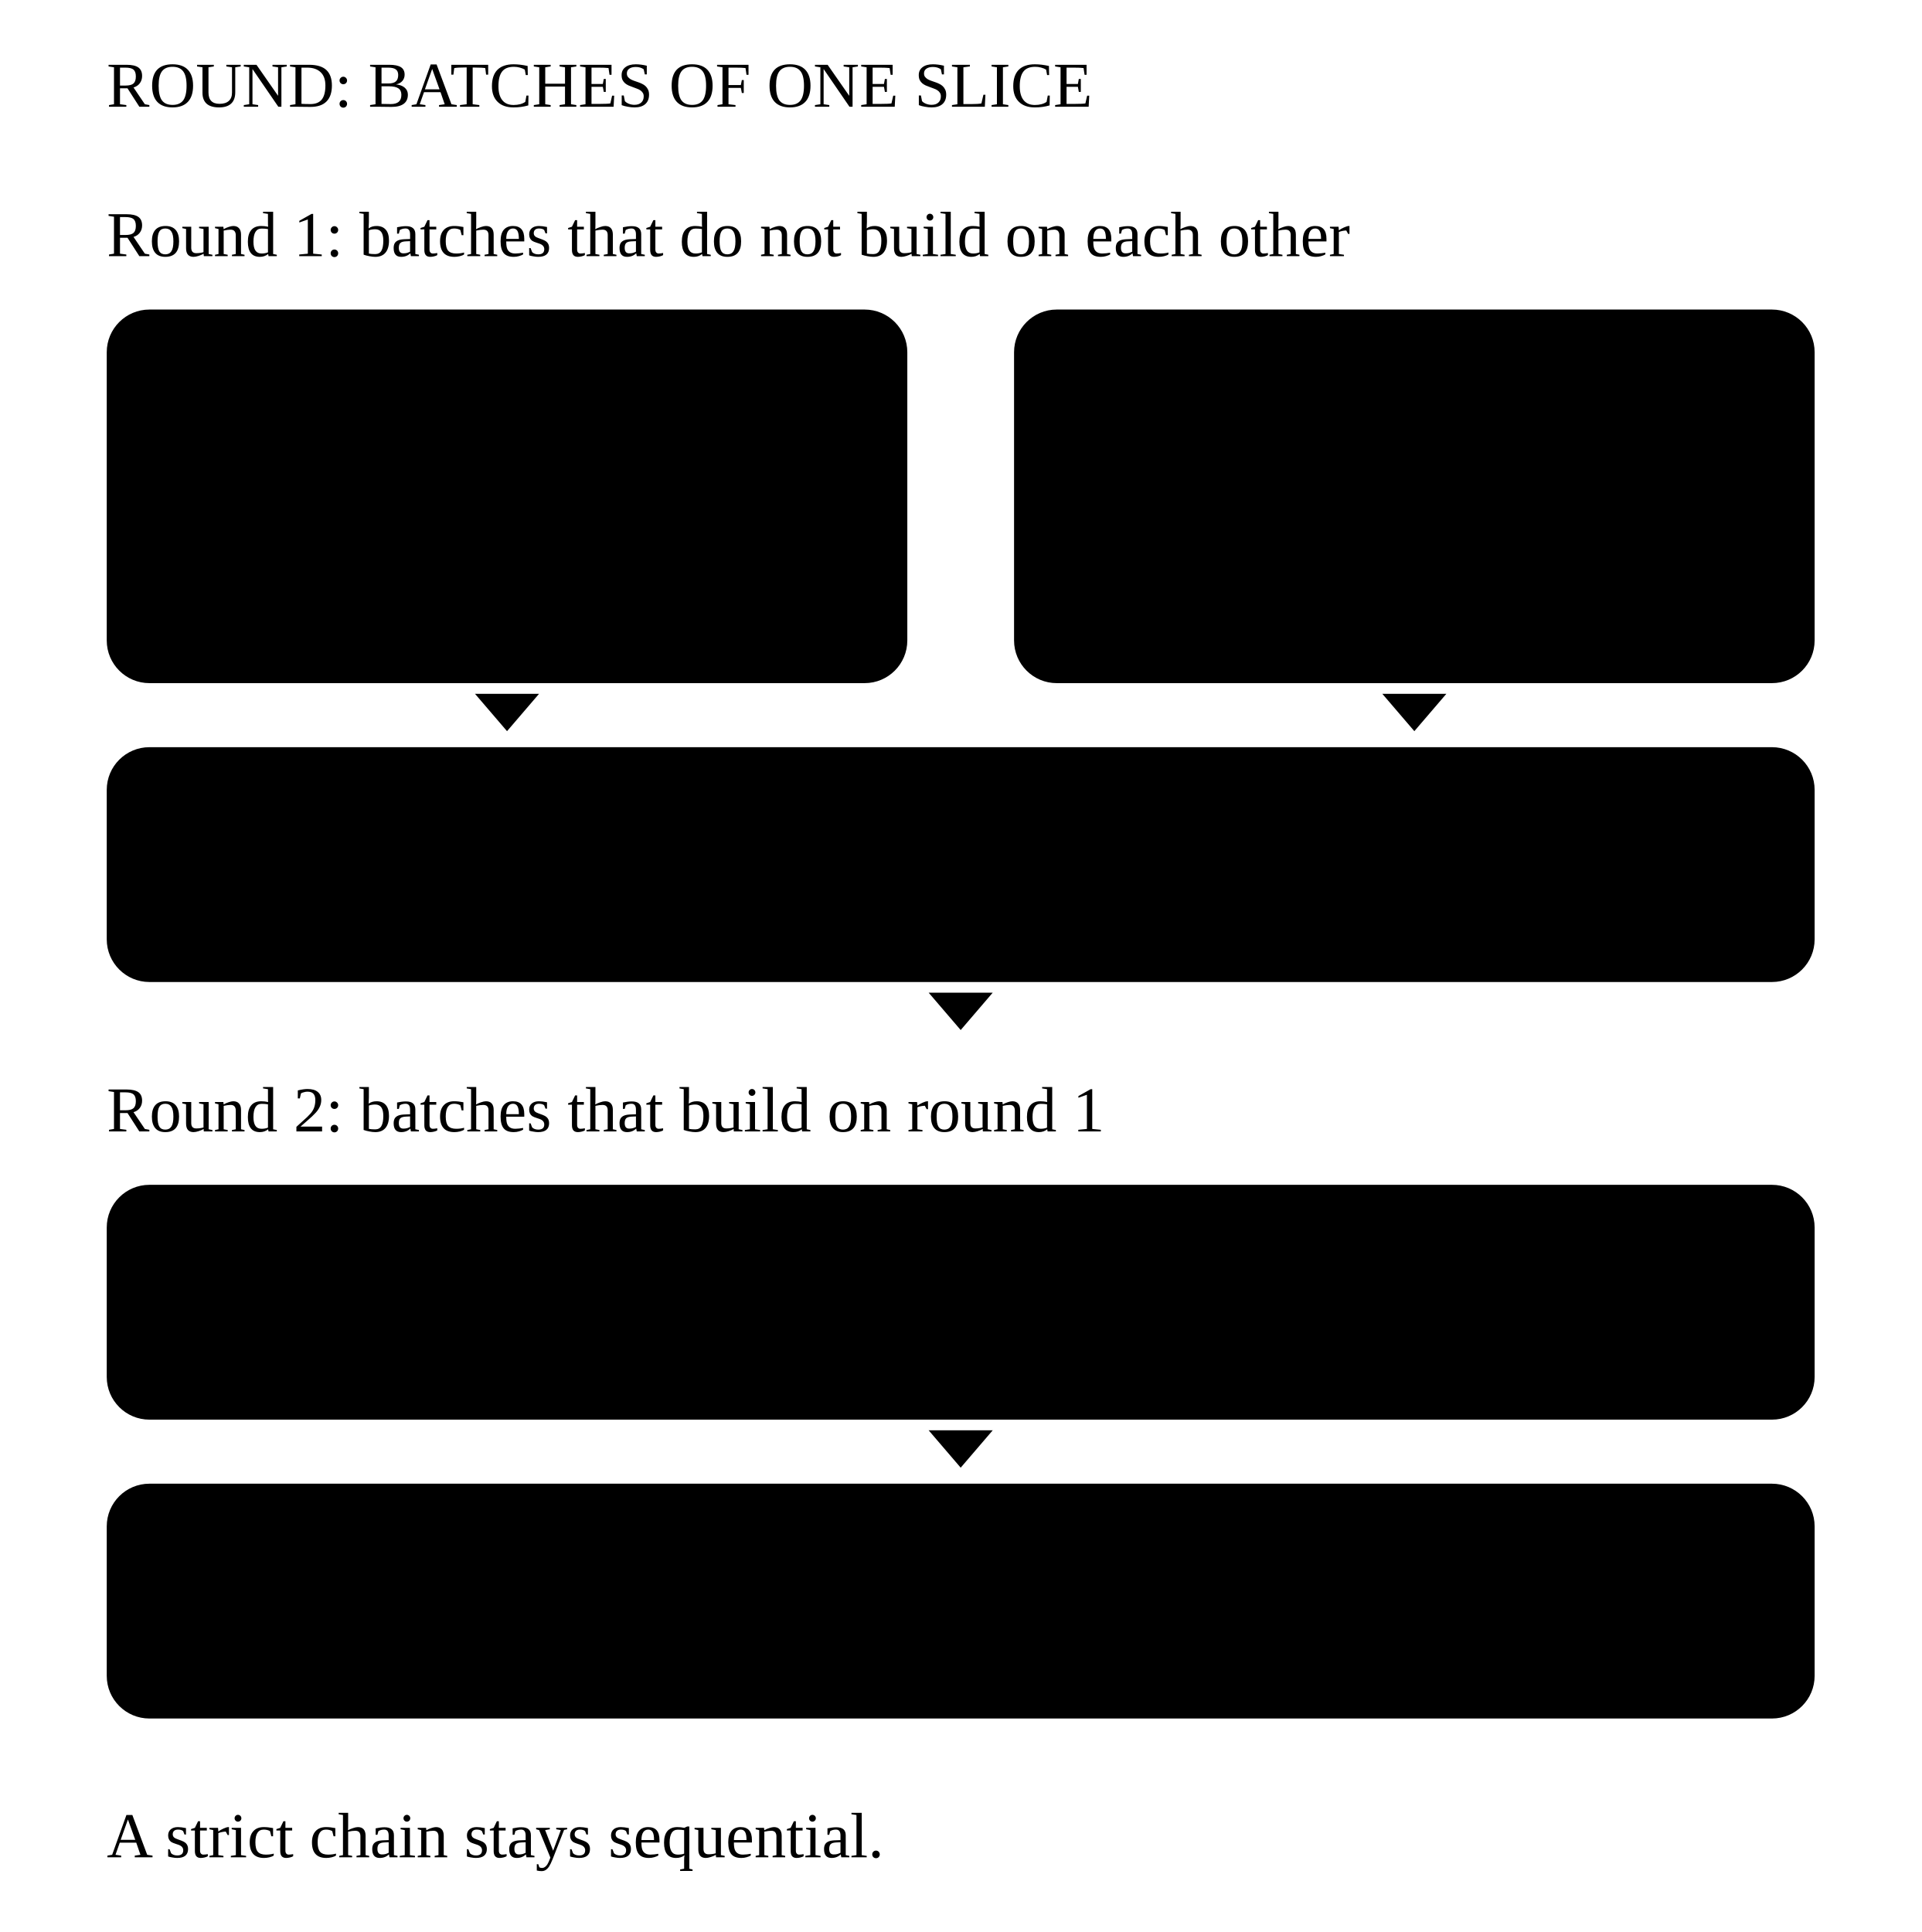
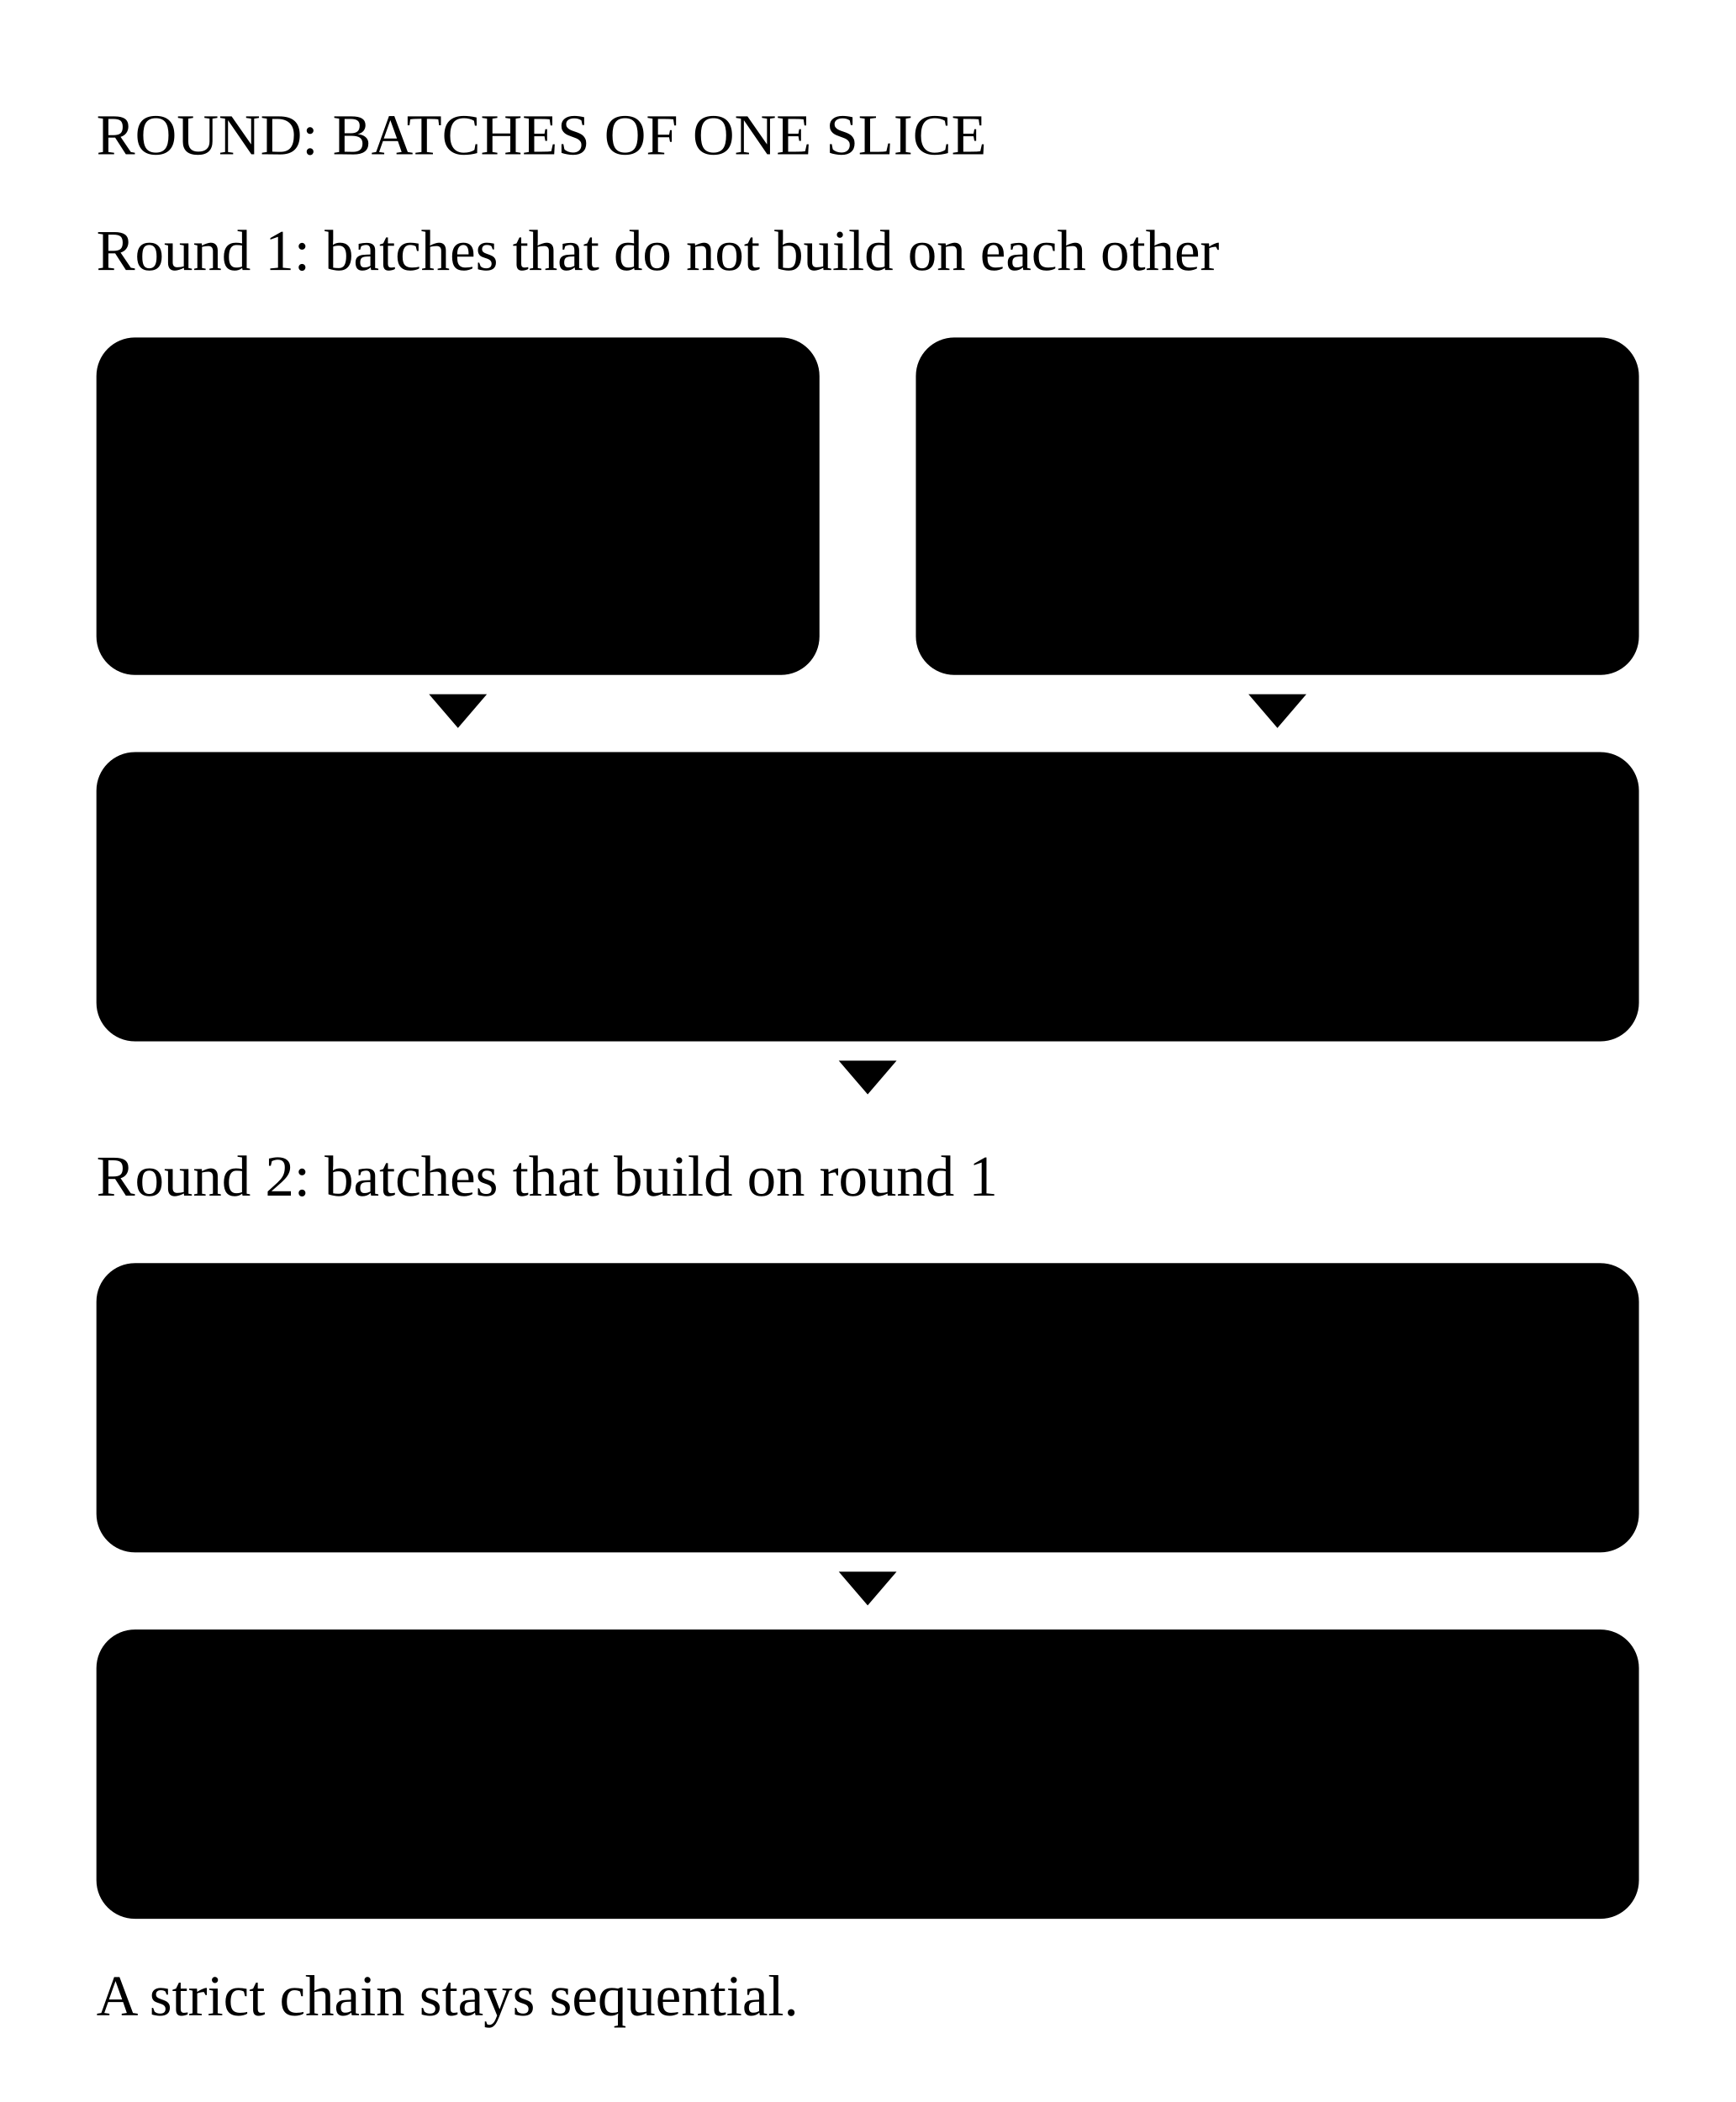
- <svg viewBox="0 0 360 362" role="img" aria-labelledby="rounds-title rounds-desc" focusable="false">
-   <text class="dg-label" x="20" y="20">ROUND: BATCHES OF ONE SLICE</text>
-   <text class="dg-note" x="20" y="48">Round 1: batches that do not build on each other</text>
-   <rect class="dg-gate" x="20" y="58" width="150" height="70" rx="8" />
-   <text class="dg-text" x="32" y="80">Batch 1</text>
-   <text class="dg-note" x="32" y="98">own batch tree</text>
-   <text class="dg-note" x="32" y="113">no shared files</text>
-   <rect class="dg-gate" x="190" y="58" width="150" height="70" rx="8" />
-   <text class="dg-text" x="202" y="80">Batch 2</text>
-   <text class="dg-note" x="202" y="98">own batch tree</text>
-   <text class="dg-note" x="202" y="113">no shared files</text>
-   <path class="dg-arrow" d="M89 130 L101 130 L95 137 Z" />
-   <path class="dg-arrow" d="M259 130 L271 130 L265 137 Z" />
-   <rect class="dg-box" x="20" y="140" width="320" height="44" rx="8" />
-   <text class="dg-text" x="32" y="162">Picked onto the slice</text>
-   <text class="dg-note" x="32" y="180">batch-pick.sh, in plan order</text>
-   <path class="dg-arrow" d="M174 186 L186 186 L180 193 Z" />
-   <text class="dg-note" x="20" y="212">Round 2: batches that build on round 1</text>
-   <rect class="dg-gate" x="20" y="222" width="320" height="44" rx="8" />
-   <text class="dg-text" x="32" y="244">Batch 3 builds on batches 1 and 2</text>
-   <text class="dg-note" x="32" y="262">A round of one runs in the slice's own tree</text>
-   <path class="dg-arrow" d="M174 268 L186 268 L180 275 Z" />
-   <rect class="dg-human" x="20" y="278" width="320" height="44" rx="8" />
-   <text class="dg-text" x="32" y="300">Picked onto the slice</text>
-   <text class="dg-note" x="32" y="318">Then the reviews and the suite run</text>
-   <text class="dg-note" x="20" y="348">A strict chain stays sequential.</text>
+ <svg viewBox="0 0 360 436" role="img" aria-labelledby="rounds-title rounds-desc" focusable="false">
+   <text class="dg-label" x="20" y="32">ROUND: BATCHES OF ONE SLICE</text>
+   <text class="dg-note" x="20" y="56">Round 1: batches that do not build on each other</text>
+   <rect class="dg-gate" x="20" y="70" width="150" height="70" rx="8" />
+   <text class="dg-text" x="32" y="92">Batch 1</text>
+   <text class="dg-note" x="32" y="110">own batch tree</text>
+   <text class="dg-note" x="32" y="125">no shared files</text>
+   <rect class="dg-gate" x="190" y="70" width="150" height="70" rx="8" />
+   <text class="dg-text" x="202" y="92">Batch 2</text>
+   <text class="dg-note" x="202" y="110">own batch tree</text>
+   <text class="dg-note" x="202" y="125">no shared files</text>
+   <path class="dg-arrow" d="M89 144 L101 144 L95 151 Z" />
+   <path class="dg-arrow" d="M259 144 L271 144 L265 151 Z" />
+   <rect class="dg-box" x="20" y="156" width="320" height="60" rx="8" />
+   <text class="dg-text" x="40" y="180">Picked onto the slice</text>
+   <text class="dg-note" x="40" y="200">batch-pick.sh, in plan order</text>
+   <path class="dg-arrow" d="M174 220 L186 220 L180 227 Z" />
+   <text class="dg-note" x="20" y="248">Round 2: batches that build on round 1</text>
+   <rect class="dg-gate" x="20" y="262" width="320" height="60" rx="8" />
+   <text class="dg-text" x="40" y="286">Batch 3 builds on batches 1 and 2</text>
+   <text class="dg-note" x="40" y="306">A round of one runs in the slice's own tree</text>
+   <path class="dg-arrow" d="M174 326 L186 326 L180 333 Z" />
+   <rect class="dg-human" x="20" y="338" width="320" height="60" rx="8" />
+   <text class="dg-text" x="40" y="362">Picked onto the slice</text>
+   <text class="dg-note" x="40" y="382">Then the reviews and the suite run</text>
+   <text class="dg-note" x="20" y="418">A strict chain stays sequential.</text>
</svg>
